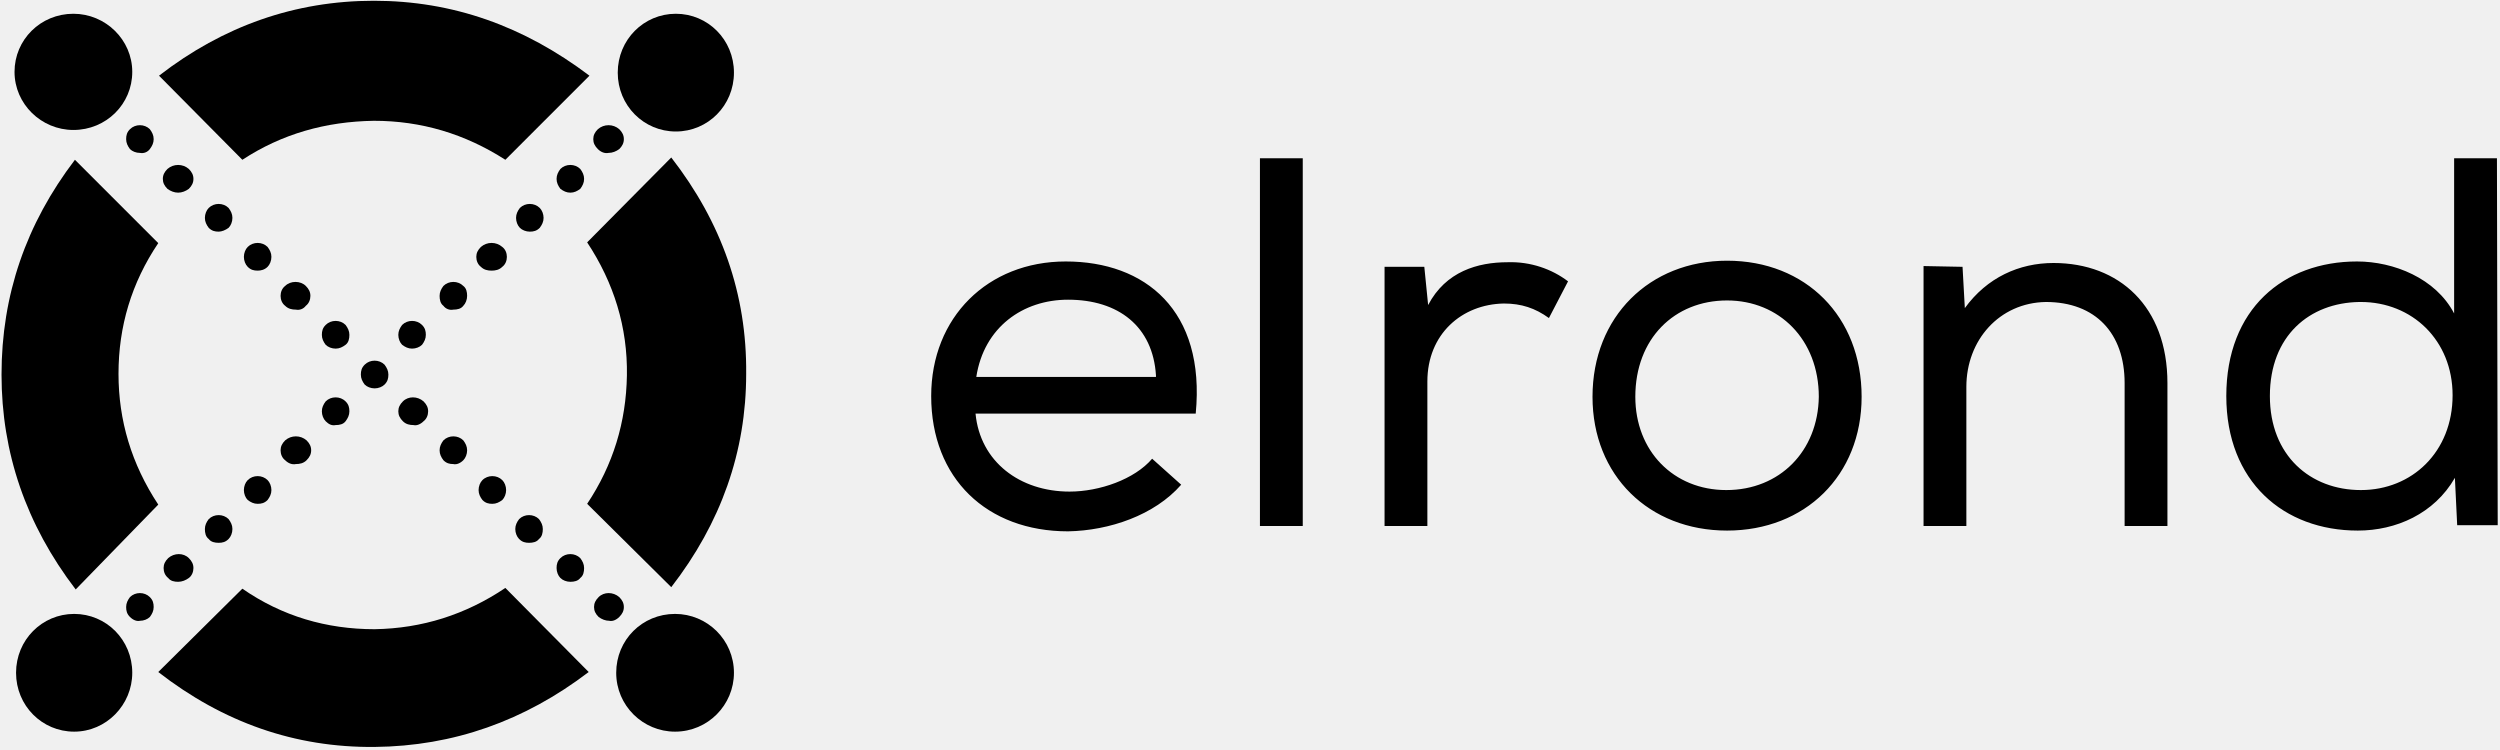
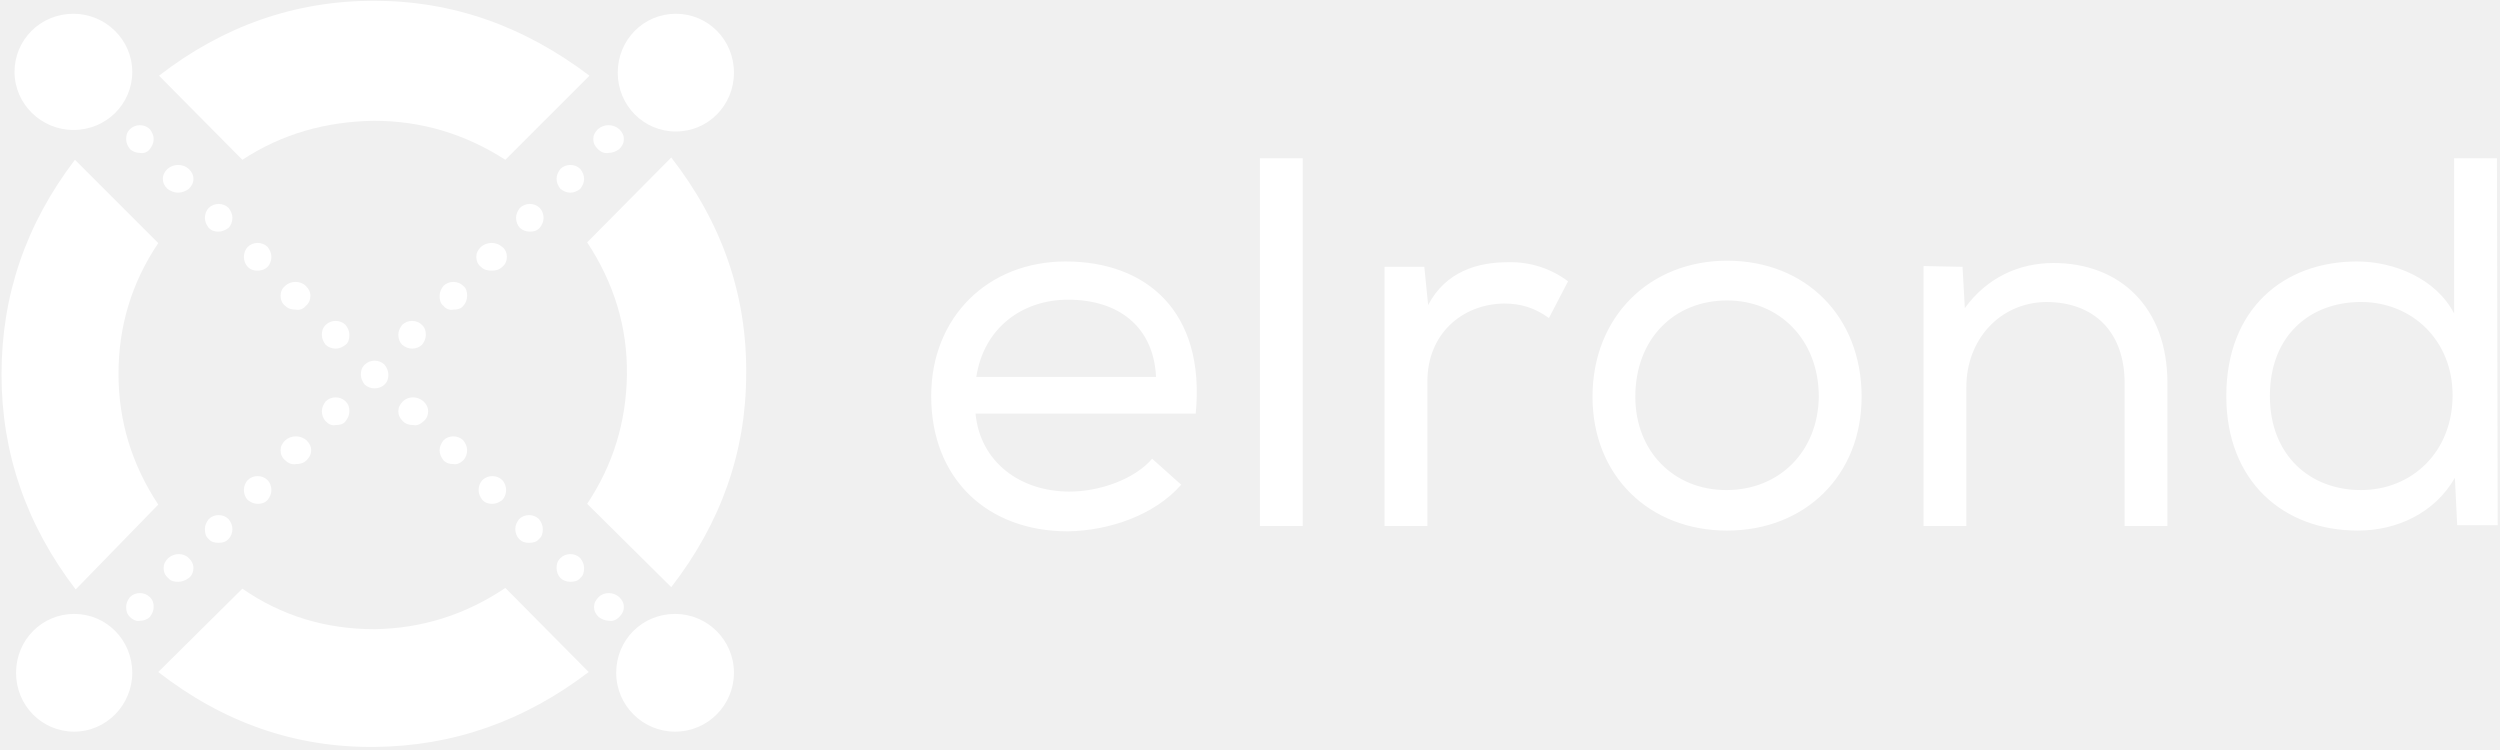
<svg xmlns="http://www.w3.org/2000/svg" width="327px" height="98px" viewBox="0 0 327 98" version="1.1">
  <g id="Page-1" stroke="none" stroke-width="1" fill="none" fill-rule="evenodd">
-     <g id="elrond" fill="#000000" fill-rule="nonzero">
+     <g id="elrond" fill="#FFFFFF" fill-rule="nonzero">
      <g id="Group">
        <path d="M78.2,19.5 C77.8,19.1 77.6,18.7 77.6,18.2 C77.6,17.7 77.8,17.3 78.2,16.9 C79,16.2 80.2,16.2 81,16.9 C81.4,17.3 81.6,17.7 81.6,18.2 C81.6,18.7 81.4,19.1 81,19.5 C80.6,19.8 80.1,20 79.6,20 C79.1,20.1 78.6,19.9 78.2,19.5" id="Path_3_" />
        <path d="M73.3,24.7 C73,24.3 72.8,23.9 72.8,23.4 C72.8,22.9 73,22.5 73.3,22.1 C74,21.4 75.2,21.4 75.9,22.1 C76.2,22.5 76.4,22.9 76.4,23.4 C76.4,23.9 76.2,24.3 75.9,24.7 C75.5,25 75.1,25.2 74.6,25.2 C74.1,25.2 73.7,25 73.3,24.7" id="Path" />
        <path d="M68,29.8 C67.7,29.5 67.5,29 67.5,28.5 C67.5,28 67.7,27.6 68,27.2 C68.7,26.5 69.9,26.5 70.6,27.2 C70.9,27.5 71.1,28 71.1,28.5 C71.1,29 70.9,29.4 70.6,29.8 C70.2,30.2 69.8,30.3 69.3,30.3 C68.8,30.3 68.3,30.1 68,29.8" id="Path" />
        <path d="M62.9,34.9 C62.5,34.6 62.3,34.1 62.3,33.6 C62.3,33.1 62.5,32.7 62.9,32.3 C63.7,31.6 64.9,31.6 65.7,32.3 C66.1,32.6 66.3,33.1 66.3,33.6 C66.3,34.1 66.1,34.6 65.7,34.9 C65.3,35.3 64.8,35.4 64.3,35.4 C63.8,35.4 63.3,35.3 62.9,34.9" id="Path" />
        <path d="M58,40 C57.6,39.7 57.5,39.2 57.5,38.7 C57.5,38.2 57.7,37.8 58,37.4 C58.7,36.7 59.9,36.7 60.6,37.4 C61,37.7 61.1,38.2 61.1,38.7 C61.1,39.2 60.9,39.7 60.6,40 C60.3,40.4 59.8,40.5 59.3,40.5 C58.8,40.6 58.3,40.4 58,40" id="Path" />
        <path d="M52.1,43.8 C52.1,43.3 52.3,42.9 52.6,42.5 C53.3,41.8 54.5,41.8 55.2,42.5 C55.6,42.9 55.7,43.3 55.7,43.8 C55.7,44.3 55.5,44.7 55.2,45.1 C54.9,45.4 54.4,45.6 53.9,45.6 C53.4,45.6 53,45.4 52.6,45.1 C52.3,44.8 52.1,44.3 52.1,43.8 Z" id="Path" />
        <path d="M42.6,55.1 C42.3,54.8 42.1,54.3 42.1,53.8 C42.1,53.3 42.3,52.9 42.6,52.5 C43.3,51.8 44.5,51.8 45.2,52.5 C45.6,52.9 45.7,53.3 45.7,53.8 C45.7,54.3 45.5,54.7 45.2,55.1 C44.9,55.5 44.4,55.6 43.9,55.6 C43.4,55.7 43,55.5 42.6,55.1" id="Path" />
        <path d="M37.3,60.2 C36.9,59.9 36.7,59.4 36.7,58.9 C36.7,58.4 36.9,58 37.3,57.6 C38.1,56.9 39.3,56.9 40.1,57.6 C40.5,58 40.7,58.4 40.7,58.9 C40.7,59.4 40.5,59.8 40.1,60.2 C39.7,60.6 39.2,60.7 38.7,60.7 C38.2,60.8 37.7,60.6 37.3,60.2" id="Path" />
        <path d="M32.4,65.4 C32.1,65.1 31.9,64.6 31.9,64.1 C31.9,63.6 32.1,63.1 32.4,62.8 C33.1,62.1 34.3,62.1 35,62.8 C35.3,63.1 35.5,63.6 35.5,64.1 C35.5,64.6 35.3,65 35,65.4 C34.6,65.8 34.2,65.9 33.7,65.9 C33.2,65.9 32.8,65.7 32.4,65.4" id="Path" />
        <path d="M27.3,70.5 C26.9,70.2 26.8,69.7 26.8,69.2 C26.8,68.7 27,68.3 27.3,67.9 C28,67.2 29.2,67.2 29.9,67.9 C30.2,68.3 30.4,68.7 30.4,69.2 C30.4,69.7 30.2,70.2 29.9,70.5 C29.5,70.9 29.1,71 28.6,71 C28.1,71 27.6,70.9 27.3,70.5" id="Path" />
        <path d="M22,75.6 C21.6,75.3 21.4,74.8 21.4,74.3 C21.4,73.8 21.6,73.4 22,73 C22.8,72.3 24,72.3 24.7,73 C25.1,73.4 25.3,73.8 25.3,74.3 C25.3,74.8 25.1,75.3 24.7,75.6 C24.3,75.9 23.8,76.1 23.3,76.1 C22.8,76.1 22.3,76 22,75.6" id="Path" />
        <path d="M17,80.7 C16.6,80.3 16.5,79.9 16.5,79.4 C16.5,78.9 16.7,78.5 17,78.1 C17.7,77.4 18.9,77.4 19.6,78.1 C20,78.5 20.1,78.9 20.1,79.4 C20.1,79.9 19.9,80.3 19.6,80.7 C19.3,81 18.8,81.2 18.3,81.2 C17.9,81.3 17.4,81.1 17,80.7" id="Path" />
        <path d="M19.6,19.5 C19.9,19.1 20.1,18.7 20.1,18.2 C20.1,17.7 19.9,17.3 19.6,16.9 C18.9,16.2 17.7,16.2 17,16.9 C16.6,17.3 16.5,17.7 16.5,18.2 C16.5,18.7 16.7,19.1 17,19.5 C17.3,19.8 17.8,20 18.3,20 C18.8,20.1 19.3,19.9 19.6,19.5" id="Path" />
        <path d="M24.7,24.7 C25.1,24.3 25.3,23.9 25.3,23.4 C25.3,22.9 25.1,22.5 24.7,22.1 C23.9,21.4 22.7,21.4 21.9,22.1 C21.5,22.5 21.3,22.9 21.3,23.4 C21.3,23.9 21.5,24.3 21.9,24.7 C22.3,25 22.8,25.2 23.3,25.2 C23.8,25.2 24.3,25 24.7,24.7" id="Path" />
        <path d="M29.9,29.8 C30.2,29.5 30.4,29 30.4,28.5 C30.4,28 30.2,27.6 29.9,27.2 C29.2,26.5 28,26.5 27.3,27.2 C27,27.5 26.8,28 26.8,28.5 C26.8,29 27,29.4 27.3,29.8 C27.7,30.2 28.1,30.3 28.6,30.3 C29,30.3 29.5,30.1 29.9,29.8" id="Path" />
        <path d="M35,34.9 C35.3,34.6 35.5,34.1 35.5,33.6 C35.5,33.1 35.3,32.7 35,32.3 C34.3,31.6 33.1,31.6 32.4,32.3 C32.1,32.6 31.9,33.1 31.9,33.6 C31.9,34.1 32.1,34.6 32.4,34.9 C32.8,35.3 33.2,35.4 33.7,35.4 C34.1,35.4 34.6,35.3 35,34.9" id="Path" />
        <path d="M40,40 C40.4,39.7 40.6,39.2 40.6,38.7 C40.6,38.2 40.4,37.8 40,37.4 C39.3,36.7 38,36.7 37.3,37.4 C36.9,37.7 36.7,38.2 36.7,38.7 C36.7,39.2 36.9,39.7 37.3,40 C37.7,40.4 38.2,40.5 38.7,40.5 C39.2,40.6 39.7,40.4 40,40" id="Path" />
        <path d="M45.7,43.8 C45.7,43.3 45.5,42.9 45.2,42.5 C44.5,41.8 43.3,41.8 42.6,42.5 C42.2,42.9 42.1,43.3 42.1,43.8 C42.1,44.3 42.3,44.7 42.6,45.1 C42.9,45.4 43.4,45.6 43.9,45.6 C44.4,45.6 44.8,45.4 45.2,45.1 C45.6,44.8 45.7,44.3 45.7,43.8 Z" id="Path" />
        <path d="M50.3,50.3 C50.7,49.9 50.8,49.5 50.8,49 C50.8,48.5 50.6,48.1 50.3,47.7 C49.6,47 48.4,47 47.7,47.7 C47.3,48.1 47.2,48.5 47.2,49 C47.2,49.5 47.4,49.9 47.7,50.3 C48,50.6 48.5,50.8 49,50.8 C49.5,50.8 50,50.6 50.3,50.3" id="Path" />
        <path d="M55.4,55.1 C55.8,54.8 56,54.3 56,53.8 C56,53.3 55.8,52.9 55.4,52.5 C54.6,51.8 53.4,51.8 52.7,52.5 C52.3,52.9 52.1,53.3 52.1,53.8 C52.1,54.3 52.3,54.7 52.7,55.1 C53.1,55.5 53.6,55.6 54.1,55.6 C54.5,55.7 55,55.5 55.4,55.1" id="Path" />
        <path d="M60.6,60.2 C60.9,59.9 61.1,59.4 61.1,58.9 C61.1,58.4 60.9,58 60.6,57.6 C59.9,56.9 58.7,56.9 58,57.6 C57.7,58 57.5,58.4 57.5,58.9 C57.5,59.4 57.7,59.8 58,60.2 C58.4,60.6 58.8,60.7 59.3,60.7 C59.7,60.8 60.2,60.6 60.6,60.2" id="Path" />
        <path d="M65.7,65.4 C66,65.1 66.2,64.6 66.2,64.1 C66.2,63.6 66,63.1 65.7,62.8 C65,62.1 63.8,62.1 63.1,62.8 C62.8,63.1 62.6,63.6 62.6,64.1 C62.6,64.6 62.8,65 63.1,65.4 C63.5,65.8 63.9,65.9 64.4,65.9 C64.9,65.9 65.3,65.7 65.7,65.4" id="Path" />
        <path d="M70.5,70.5 C70.9,70.2 71,69.7 71,69.2 C71,68.7 70.8,68.3 70.5,67.9 C69.8,67.2 68.6,67.2 67.9,67.9 C67.6,68.3 67.4,68.7 67.4,69.2 C67.4,69.7 67.6,70.2 67.9,70.5 C68.3,70.9 68.7,71 69.2,71 C69.7,71 70.2,70.9 70.5,70.5" id="Path" />
        <path d="M75.9,75.6 C76.3,75.3 76.4,74.8 76.4,74.3 C76.4,73.8 76.2,73.4 75.9,73 C75.2,72.3 74,72.3 73.3,73 C72.9,73.4 72.8,73.8 72.8,74.3 C72.8,74.8 73,75.3 73.3,75.6 C73.6,75.9 74.1,76.1 74.6,76.1 C75.1,76.1 75.6,76 75.9,75.6" id="Path" />
        <path d="M81,80.7 C81.4,80.3 81.6,79.9 81.6,79.4 C81.6,78.9 81.4,78.5 81,78.1 C80.2,77.4 79,77.4 78.3,78.1 C77.9,78.5 77.7,78.9 77.7,79.4 C77.7,79.9 77.9,80.3 78.3,80.7 C78.7,81 79.2,81.2 79.7,81.2 C80.1,81.3 80.6,81.1 81,80.7" id="Path" />
        <path d="M31.7,20.9 C36.9,17.5 42.6,15.9 48.9,15.8 C55.1,15.8 60.8,17.5 66.1,20.9 L77.1,9.9 C68.5,3.4 59.2,0.1 48.9,0.1 C38.6,0.1 29.2,3.4 20.8,9.9 L31.7,20.9 Z" id="Fill-9_1_" />
        <path d="M20.7,66 C17.2,60.7 15.5,55 15.5,48.9 C15.5,42.7 17.2,37 20.7,31.8 L9.8,20.9 C3.4,29.3 0.2,38.6 0.2,49 C0.2,59.2 3.4,68.6 9.9,77.1 L20.7,66 Z" id="Fill-10_1_" />
        <path d="M66.1,76.9 C60.9,80.4 55.2,82.2 49,82.3 C42.7,82.3 36.9,80.6 31.7,77 L20.7,87.9 C29.2,94.5 38.6,97.8 49,97.7 C59.3,97.6 68.6,94.3 77,87.9 L66.1,76.9 Z" id="Fill-11_1_" />
        <path d="M76.8,31.7 C80.3,37 82.1,42.8 82,49.1 C81.9,55.2 80.2,60.8 76.8,65.9 L87.8,76.8 C94.3,68.4 97.6,59.1 97.6,48.9 C97.7,38.5 94.4,29.1 87.8,20.6 L76.8,31.7 Z" id="Fill-12_1_" />
        <path d="M88.3,80.3 C92.5,80.3 96,83.7 96,88 C96,92.2 92.6,95.7 88.3,95.7 C84.1,95.7 80.6,92.3 80.6,88 C80.6,83.7 84,80.3 88.3,80.3" id="Fill-15_1_" />
        <path d="M9.7,80.3 C13.9,80.3 17.3,83.7 17.3,88 C17.3,92.2 13.9,95.7 9.7,95.7 C5.5,95.7 2.1,92.3 2.1,88 C2.1,83.7 5.5,80.3 9.7,80.3" id="Fill-16_1_" />
        <path d="M88.4,1.8 C92.6,1.8 96,5.2 96,9.5 C96,13.8 92.6,17.2 88.4,17.2 C84.2,17.2 80.8,13.8 80.8,9.5 C80.8,5.2 84.2,1.8 88.4,1.8" id="Fill-17_1_" />
        <path d="M9.6,1.8 C13.8,1.8 17.3,5.2 17.3,9.4 C17.3,13.6 13.9,17 9.6,17 C5.4,17 1.9,13.6 1.9,9.4 C1.9,5.2 5.3,1.8 9.6,1.8" id="Fill-18_1_" />
      </g>
      <path d="M154.5,63.4 L150.7,60 C148.4,62.7 143.8,64.3 139.9,64.3 C133.4,64.3 128.2,60.4 127.6,54.1 L156.4,54.1 C157.7,40.6 149.8,34.2 139.4,34.2 C129.2,34.2 121.8,41.5 121.8,51.8 C121.8,62.6 129.1,69.5 139.7,69.5 C145.1,69.4 151,67.4 154.5,63.4 L154.5,63.4 Z M151.2,49.3 L127.7,49.3 C128.7,42.8 133.8,39.2 139.7,39.2 C146.3,39.2 150.8,42.7 151.2,49.1 L151.2,49.3 L151.2,49.3 Z M170.4,20.7 L164.8,20.7 L164.8,68.8 L170.4,68.8 L170.4,20.7 Z M186.3,34.9 L181.1,34.9 L181.1,68.8 L186.7,68.8 L186.7,49.9 C186.7,43.7 191.2,39.8 196.7,39.7 C199,39.7 200.8,40.3 202.6,41.6 L205.1,36.8 C203,35.2 200.2,34.2 197.2,34.3 C193.3,34.3 189.1,35.5 186.8,39.9 L186.3,34.9 L186.3,34.9 Z M208.3,51.9 C208.3,62.2 215.7,69.4 225.9,69.4 C236.1,69.4 243.5,62.2 243.5,51.9 C243.5,41.4 236.2,34.1 225.9,34.1 C215.8,34.1 208.3,41.4 208.3,51.9 Z M237.9,51.9 C237.8,59 232.8,64.1 225.8,64.1 C218.9,64.1 213.9,59 213.9,51.9 C213.9,44.3 219,39.3 225.9,39.3 C232.7,39.3 237.9,44.4 237.9,51.9 Z M251.6,34.8 L251.6,68.8 L257.2,68.8 L257.2,50.6 C257.2,44.5 261.5,39.6 267.6,39.5 C274.1,39.5 277.9,43.6 277.9,50.1 L277.9,68.8 L283.5,68.8 L283.5,50.1 C283.5,40.1 277.2,34.4 268.6,34.4 C264.1,34.4 259.9,36.3 257,40.3 L256.7,34.9 L251.6,34.8 L251.6,34.8 Z M326.6,20.7 L321,20.7 L321,41 C318.6,36.4 313.1,34.2 308.3,34.2 C298.7,34.2 291.2,40.4 291.2,51.8 C291.2,63 298.7,69.4 308.4,69.4 C313.4,69.4 318.4,67.2 321.1,62.5 L321.4,68.7 L326.7,68.7 L326.6,20.7 L326.6,20.7 Z M308.8,39.5 C315.5,39.5 320.8,44.5 320.8,51.7 C320.8,59.1 315.5,64.1 308.8,64.1 C302.2,64.1 296.9,59.6 296.9,51.8 C296.9,43.9 302.1,39.6 308.6,39.5 L308.8,39.5 L308.8,39.5 Z" id="elrond_3_" />
    </g>
  </g>
</svg>
